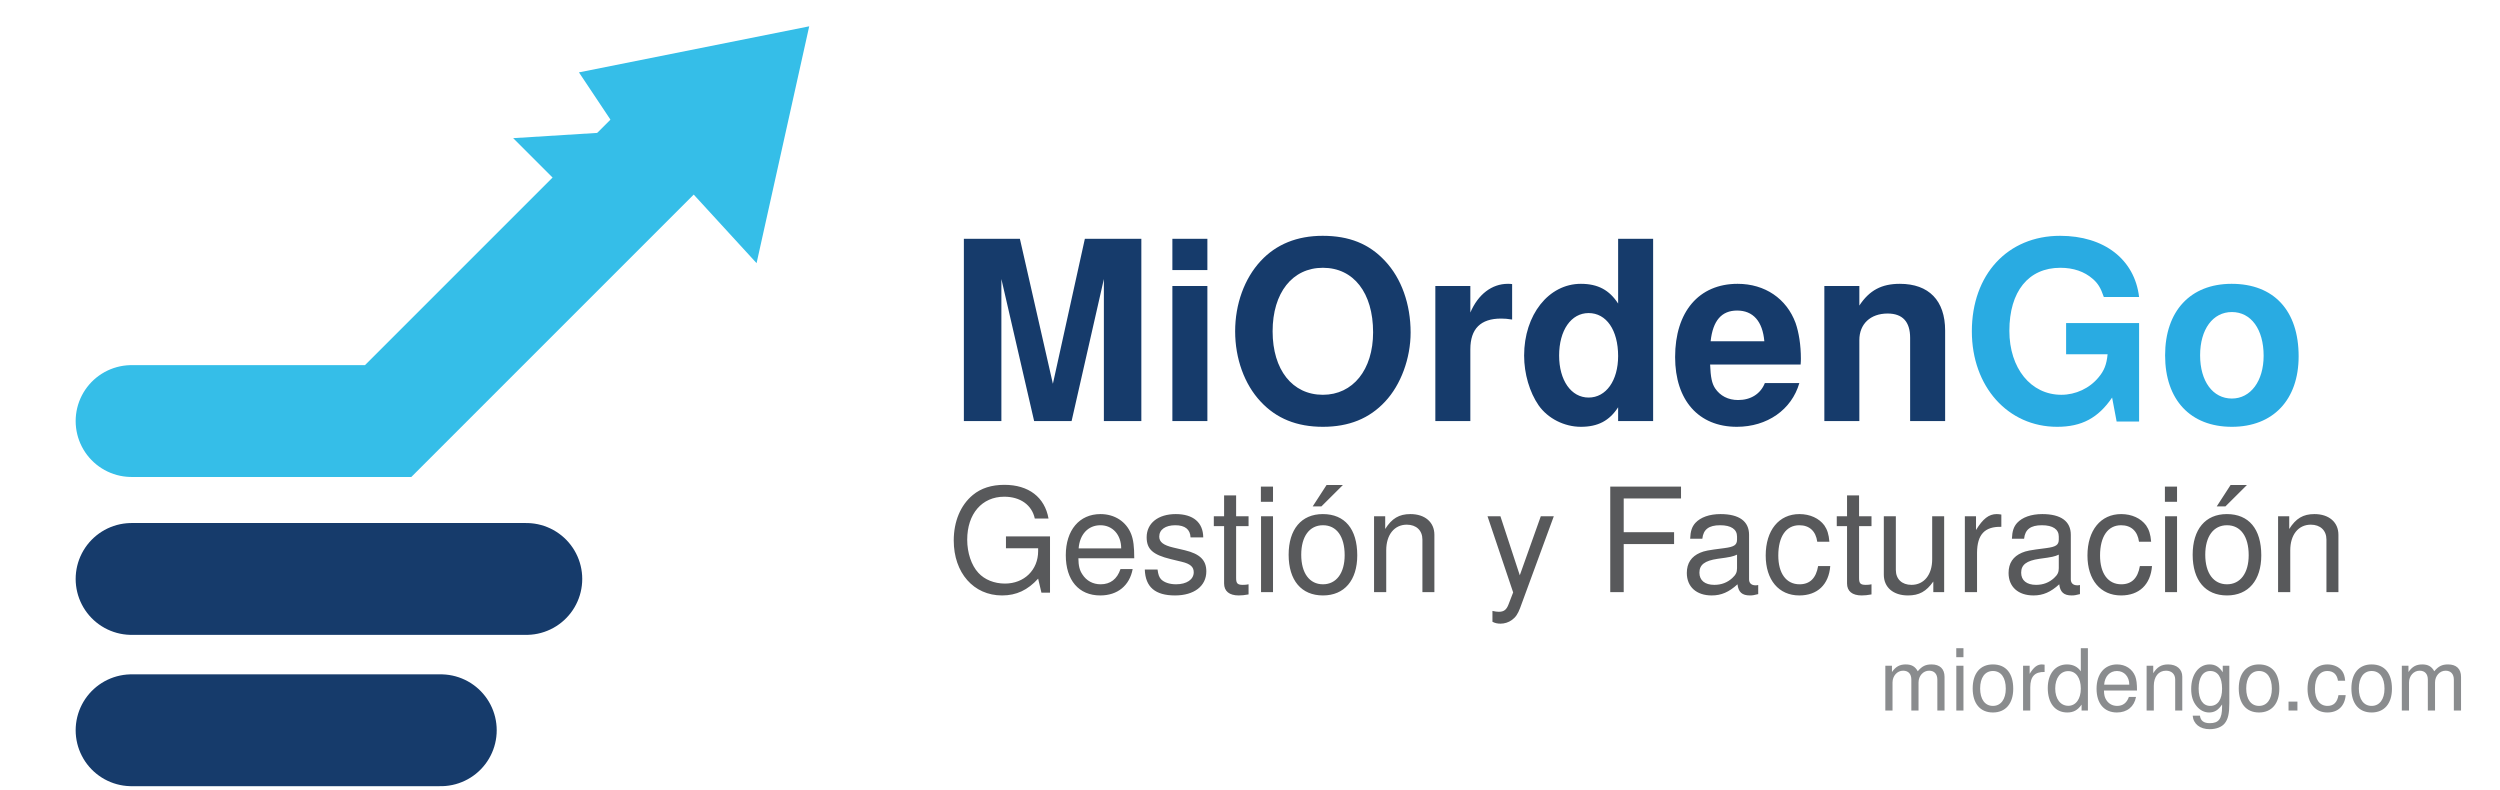
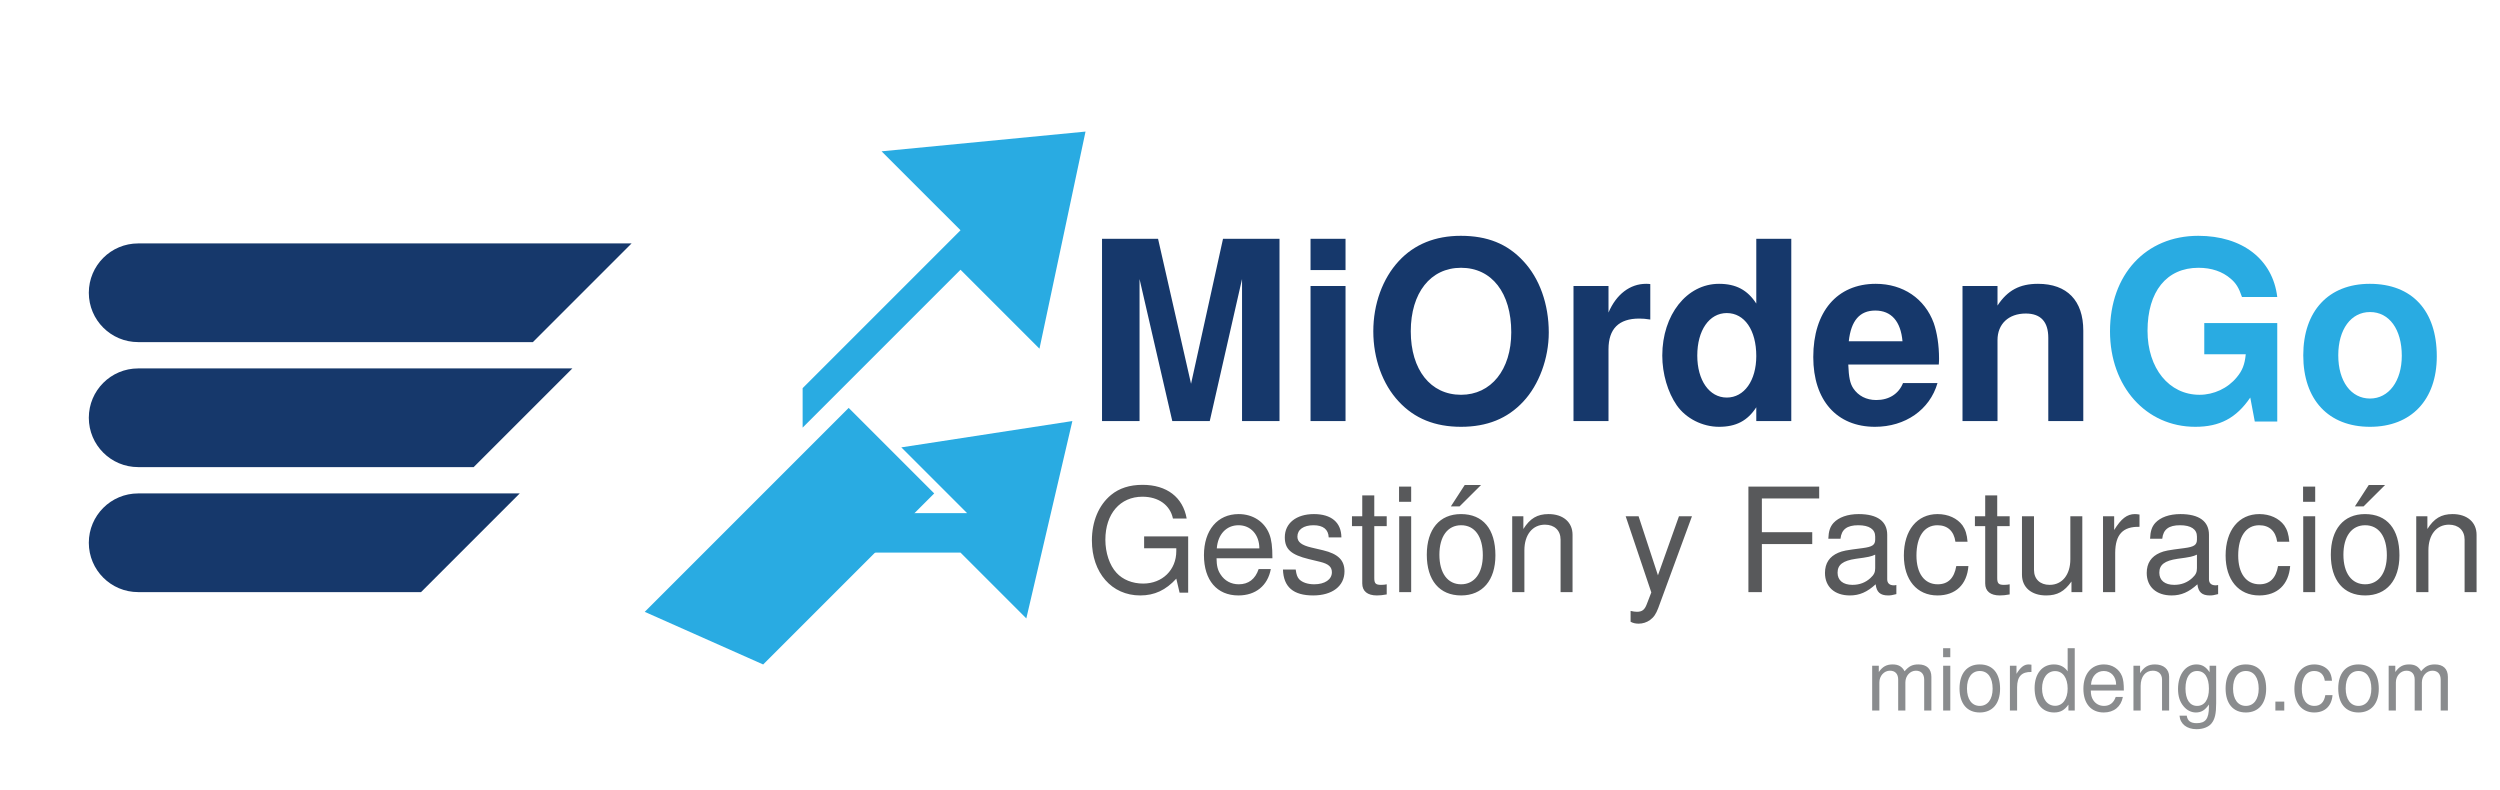
<svg xmlns="http://www.w3.org/2000/svg" viewBox="0 0 760 240" role="img" aria-label="MiOrdenGo · Gestión y Facturación">
-   <g stroke-linecap="round" fill="none">
-     <path d="M40 128 H118 L206 40" stroke="#35BEE8" stroke-width="34" />
-     <path d="M40 176 H160" stroke="#163B6B" stroke-width="34" />
-     <path d="M40 222 H134" stroke="#163B6B" stroke-width="34" />
+   <g fill="#16386B">
+     <path d="M42 74 h150 l-30 30 H42 a15 15 0 0 1 0 -30 z" />
+     <path d="M42 112 h132 l-30 30 H42 a15 15 0 0 1 0 -30 z" />
+     <path d="M42 150 h116 l-30 30 H42 a15 15 0 0 1 0 -30 z" />
  </g>
-   <path d="M176 22 L246 8 L230 80 L208 56 L188 74 L156 42 L188 40 Z" fill="#35BEE8" />
-   <text x="288" y="128" font-family="Helvetica, Arial, sans-serif" font-size="76" font-weight="bold" fill="#163B6B">MiOrden<tspan fill="#29ABE2">Go</tspan>
+   <g fill="#29ABE2">
+     <path d="M196 186 L258 124 l26 26 L232 202 z" />
+     <path d="M244 118 L292 70 l-24 -24 L330 40 l-14 66 l-24 -24 l-48 48 z" />
+     <path d="M236 156 h58 l-20 -20 L326 128 l-14 60 l-20 -20 h-56 z" />
+   </g>
+   <text x="330" y="128" font-family="Helvetica, Arial, sans-serif" font-size="76" font-weight="bold" fill="#16386B">MiOrden<tspan fill="#29ABE2">Go</tspan>
  </text>
-   <text x="288" y="180" font-family="Helvetica, Arial, sans-serif" font-size="44" fill="#58595B">Gestión y Facturación</text>
-   <text x="750" y="216" text-anchor="end" font-family="Helvetica, Arial, sans-serif" font-size="26" fill="#8A8C8E">miordengo.com</text>
+   <text x="330" y="180" font-family="Helvetica, Arial, sans-serif" font-size="44" fill="#58595B">Gestión y Facturación</text>
+   <text x="746" y="216" text-anchor="end" font-family="Helvetica, Arial, sans-serif" font-size="26" fill="#8A8C8E">miordengo.com</text>
</svg>
